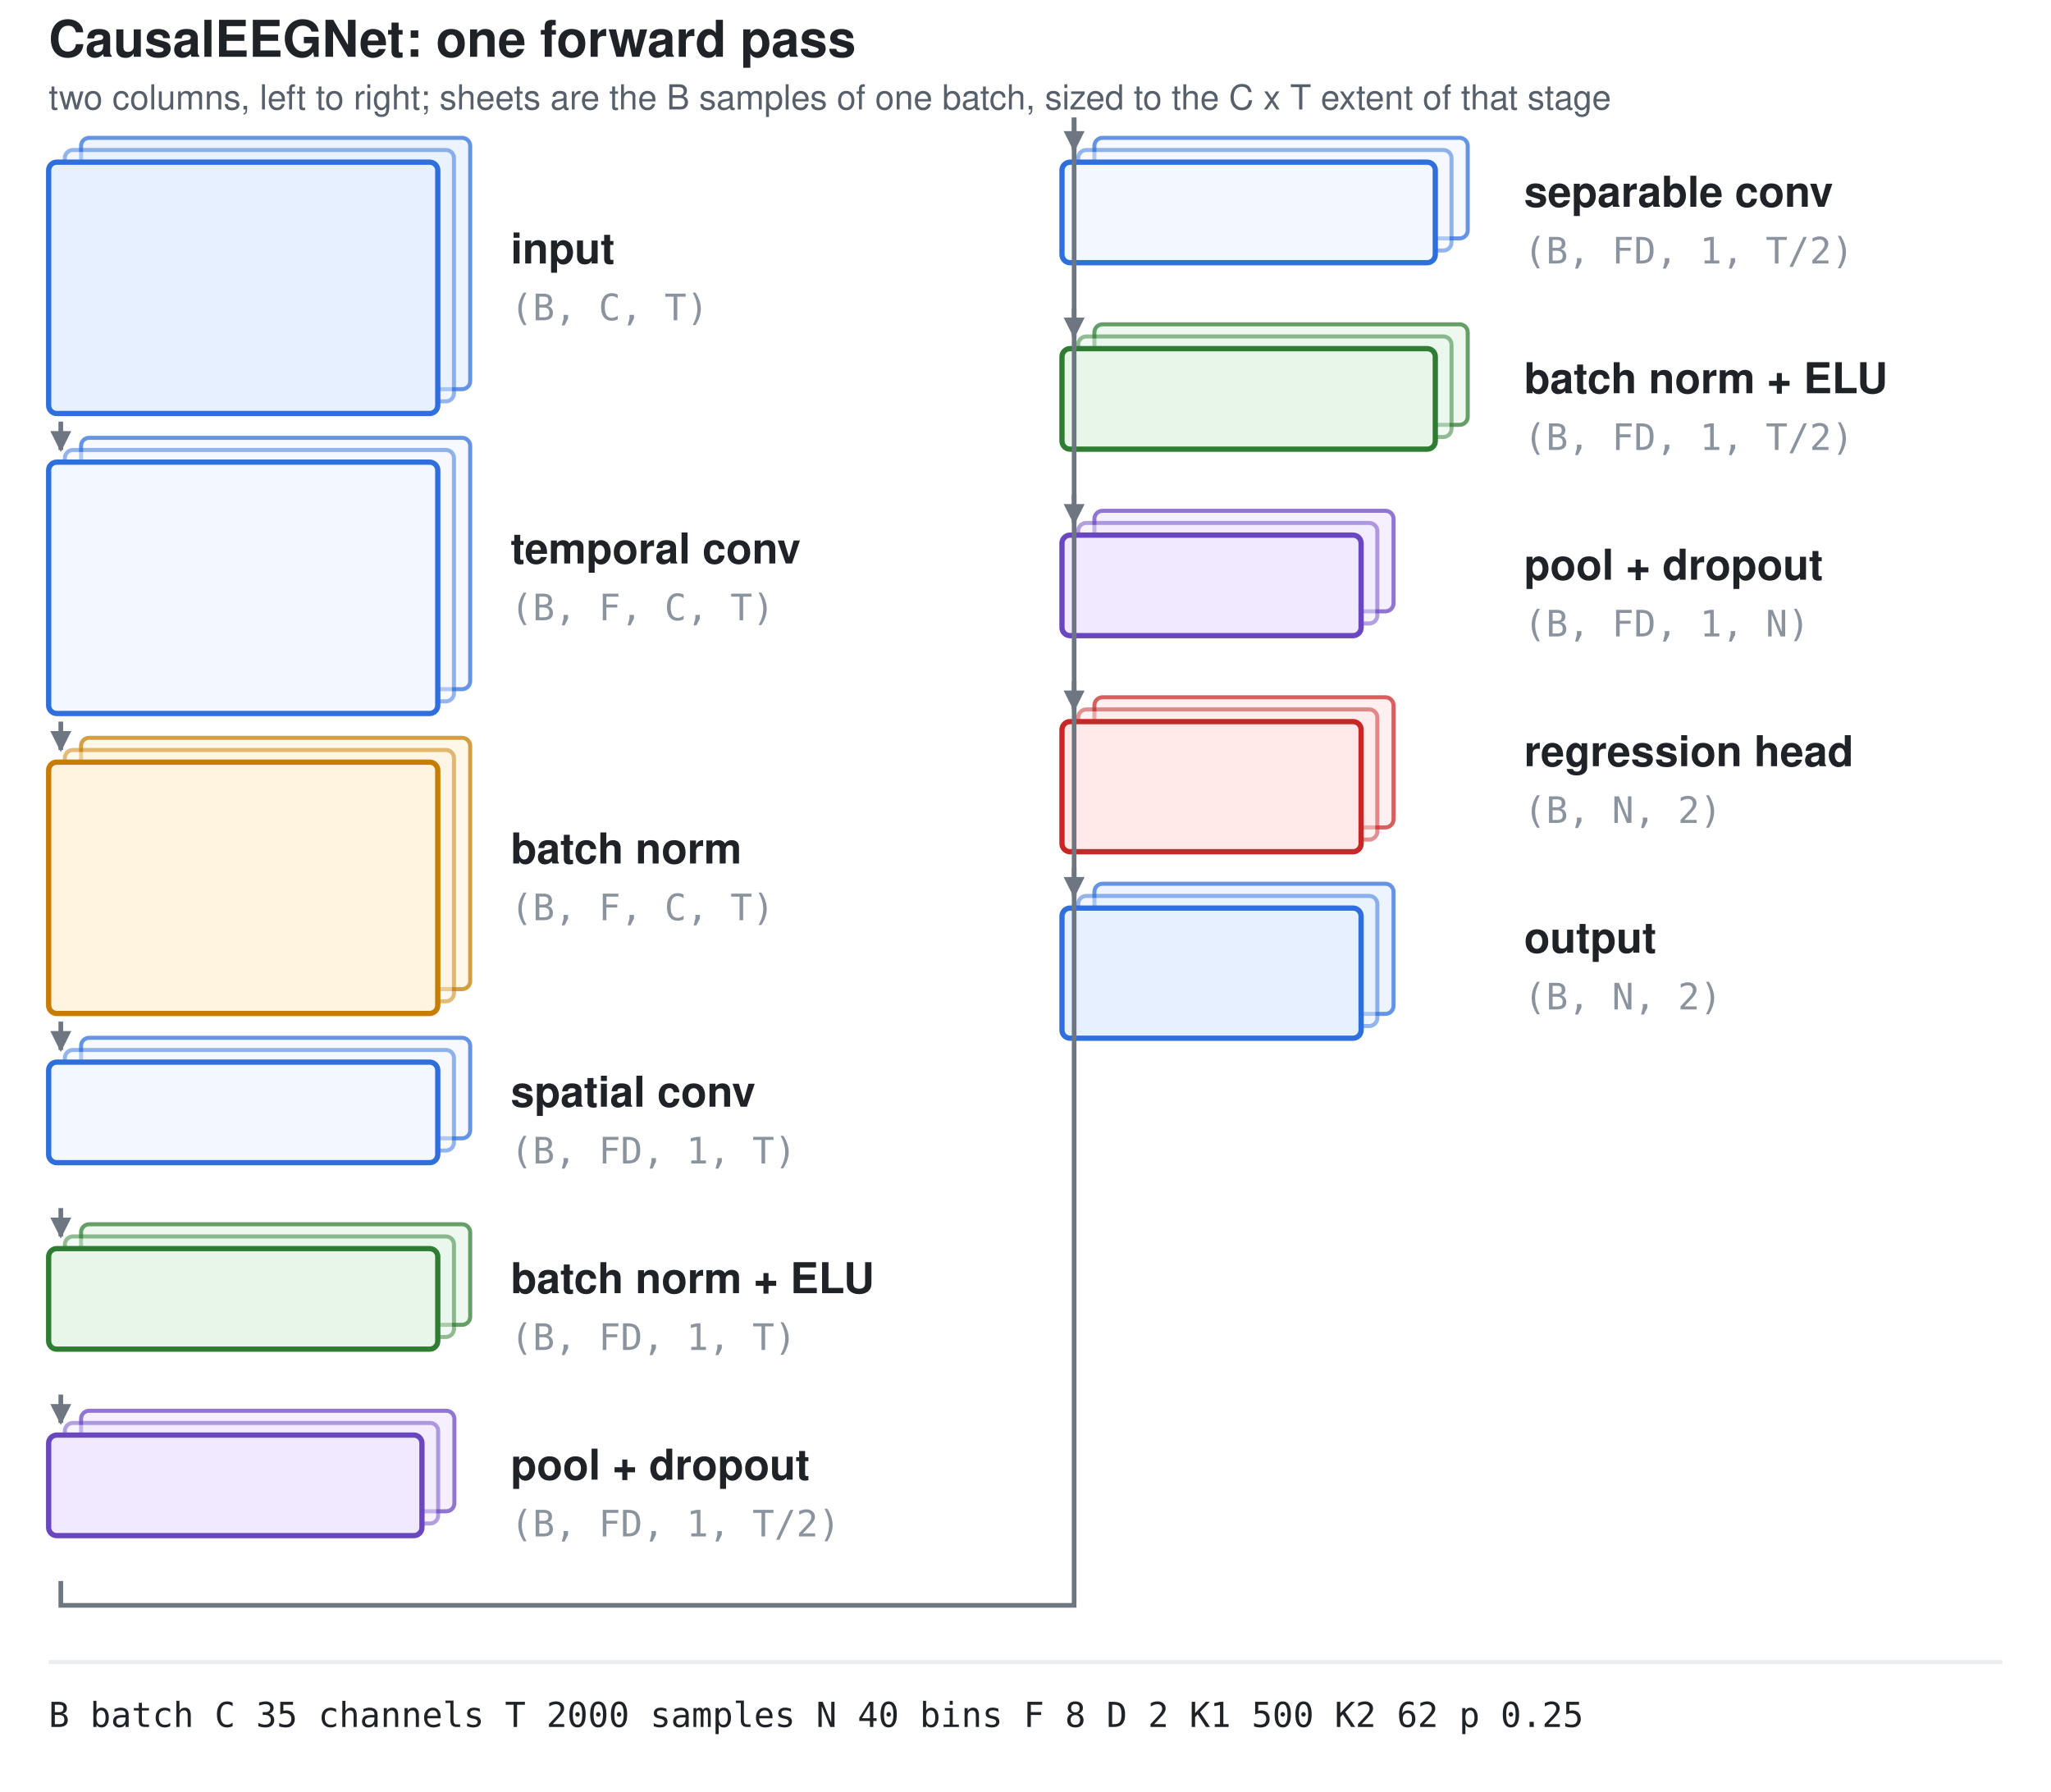
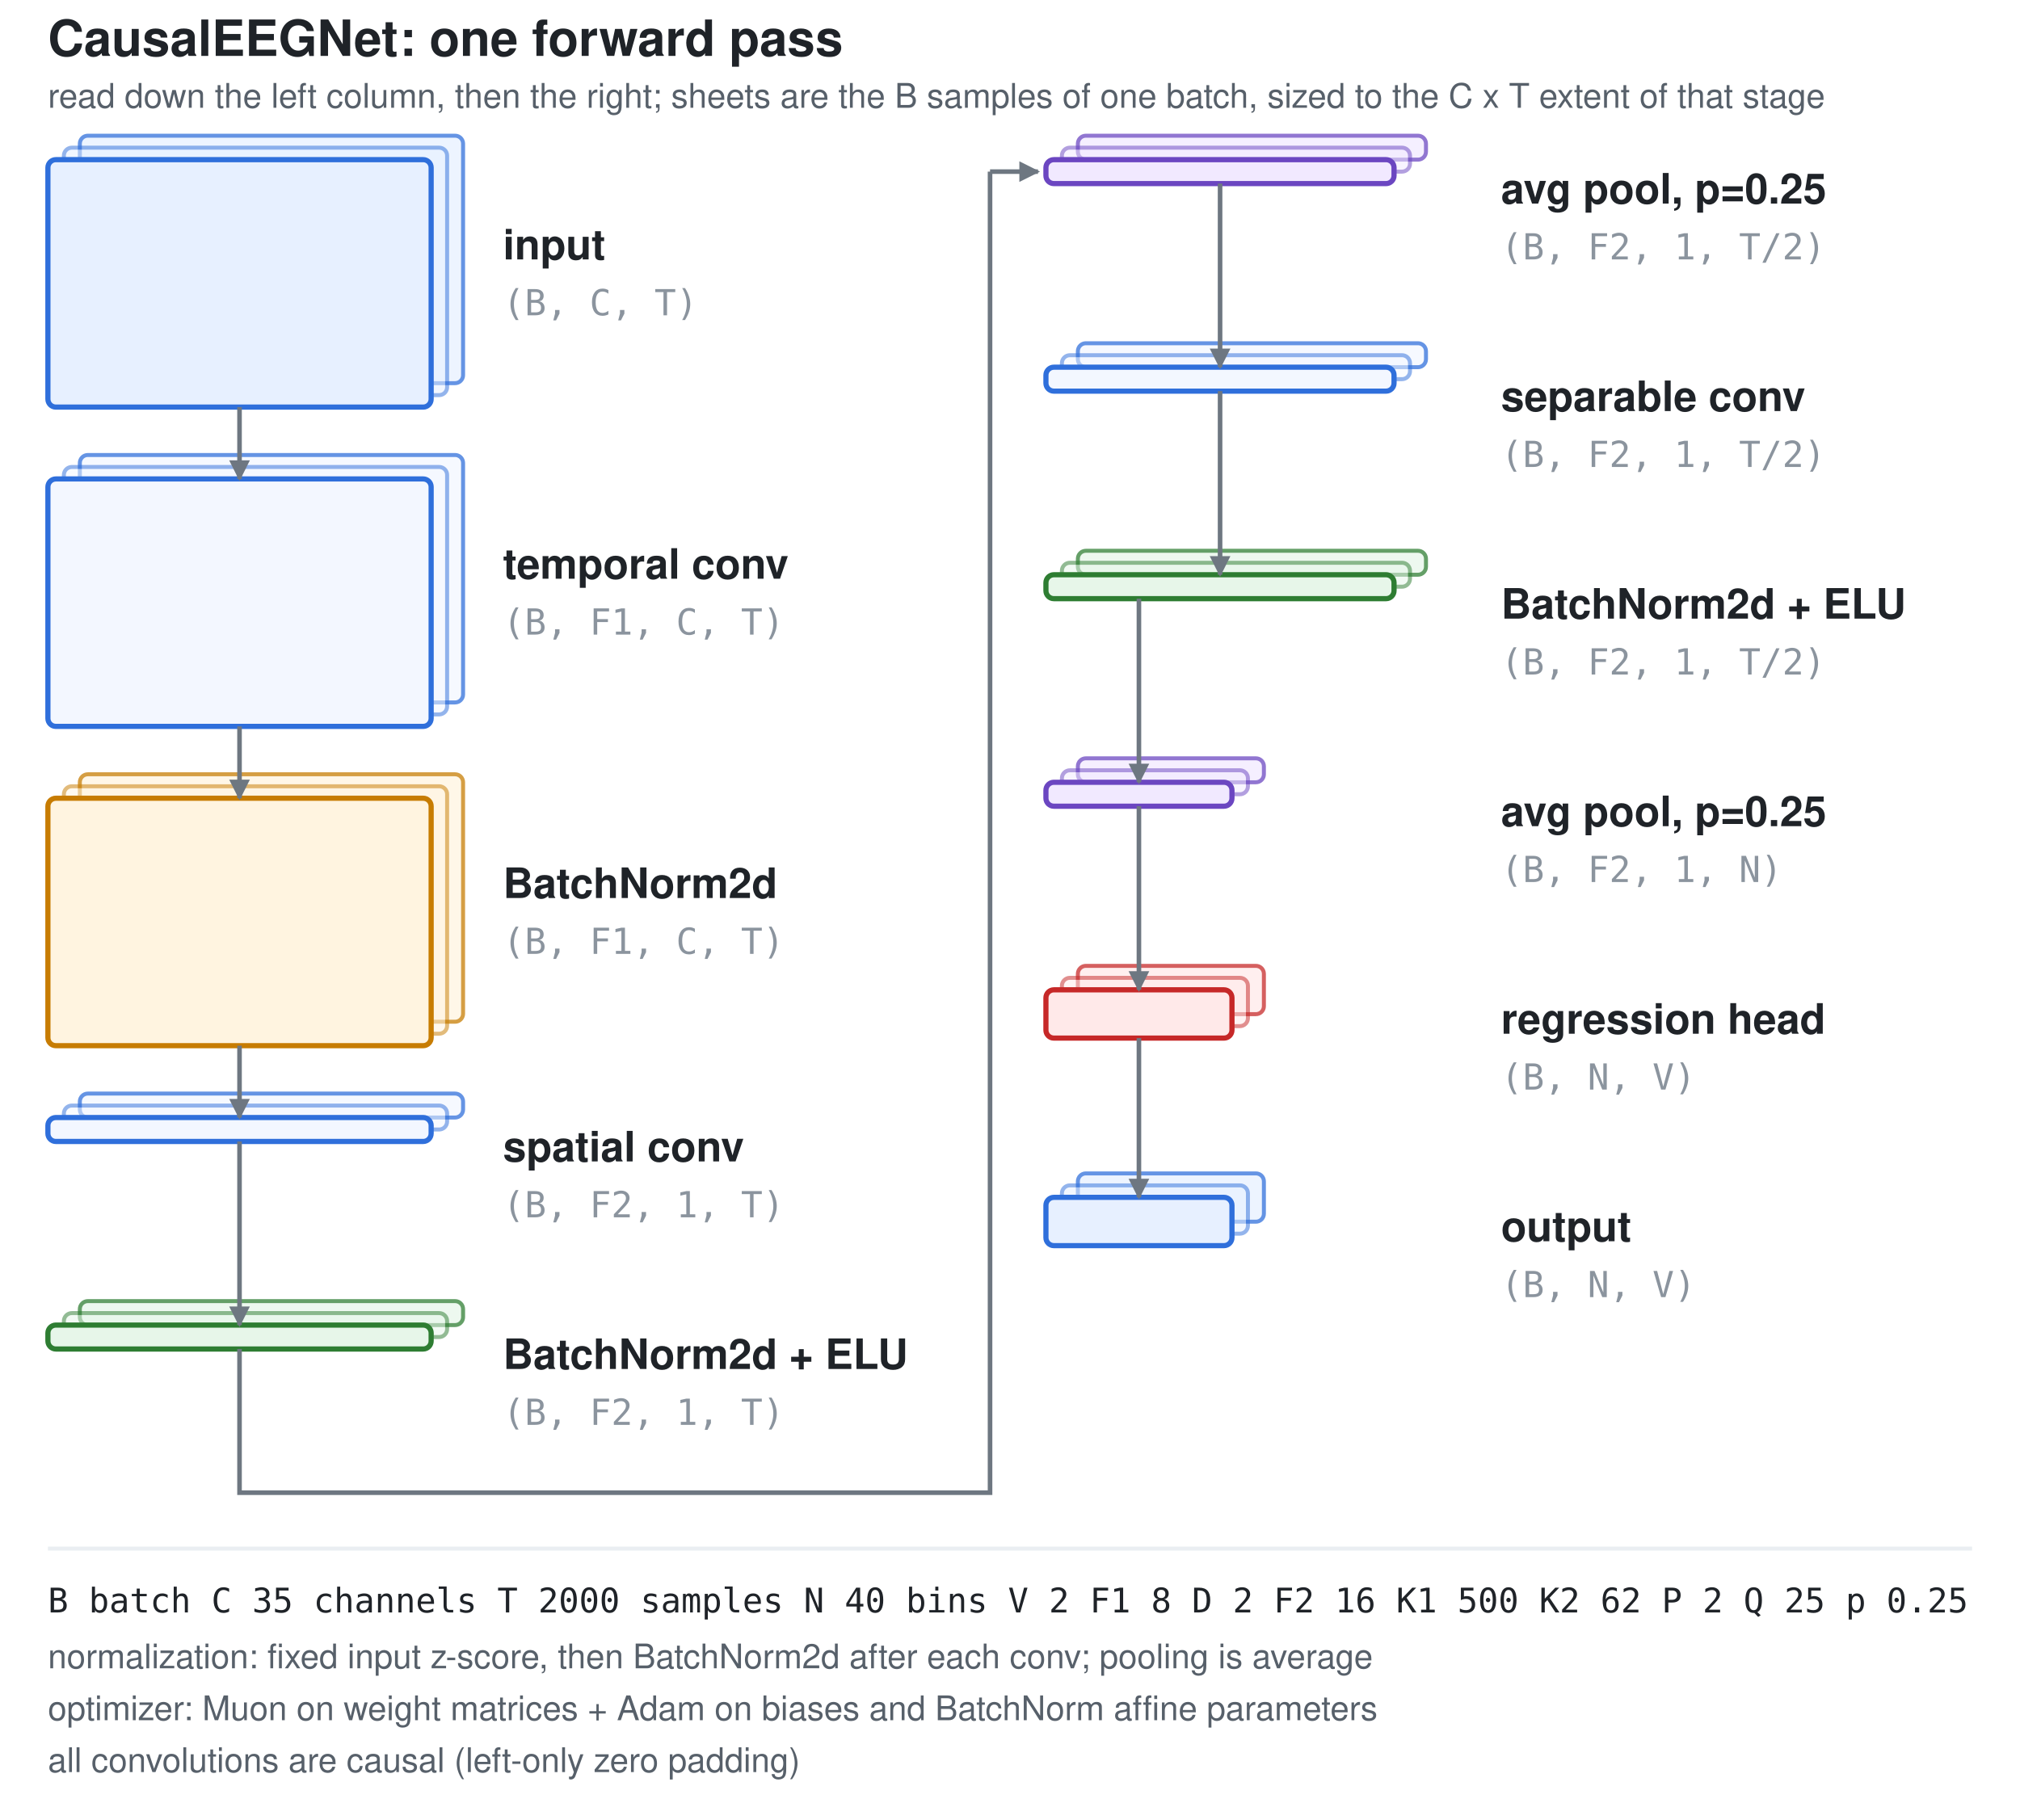
- <svg xmlns="http://www.w3.org/2000/svg" viewBox="0 0 506 442" width="506" height="442" font-family="-apple-system, Segoe UI, Helvetica, Arial, sans-serif">
+ <svg xmlns="http://www.w3.org/2000/svg" viewBox="0 0 506 456" width="506" height="456" font-family="-apple-system, Segoe UI, Helvetica, Arial, sans-serif">
  <style>
  svg .name { font-size: 10.5px; font-weight: 600; fill: #1f2328; }
  svg .shape { font-size: 9px; fill: #8b949e;
            font-family: ui-monospace, SFMono-Regular, Menlo, monospace; }
  svg .head { font-size: 12.5px; font-weight: 700; fill: #1f2328; }
  svg .note { font-size: 8.5px; fill: #57606a; }
  svg .arrow { stroke: #6e7781; stroke-width: 1.15; }
  svg .var  { font-size: 8.5px; fill: #1f2328;
            font-family: ui-monospace, SFMono-Regular, Menlo, monospace; }
</style>
  <defs>
    <marker id="head" viewBox="0 0 10 10" refX="9" refY="5" markerWidth="4.5" markerHeight="4.5" orient="auto-start-reverse">
      <path d="M 0 0 L 10 5 L 0 10 z" fill="#6e7781" />
    </marker>
  </defs>
  <text x="12" y="14" class="head">CausalEEGNet: one forward pass</text>
-   <text x="12" y="27" class="note">two columns, left to right; sheets are the B samples of one batch, sized to the C x T extent of that stage</text>
+   <text x="12" y="27" class="note">read down the left column, then the right; sheets are the B samples of one batch, sized to the C x T extent of that stage</text>
  <rect x="20.0" y="34.0" width="96.0" height="62.0" rx="2" fill="#e7f0ff" stroke="#2f6fdb" stroke-width="1" opacity="0.74" />
  <rect x="16.0" y="37.0" width="96.0" height="62.0" rx="2" fill="#e7f0ff" stroke="#2f6fdb" stroke-width="1" opacity="0.52" />
  <rect x="12" y="40" width="96.0" height="62.0" rx="2" fill="#e7f0ff" stroke="#2f6fdb" stroke-width="1.3" />
  <text x="126.0" y="65.0" class="name">input</text>
  <text x="126.0" y="79.0" class="shape">(B, C, T)</text>
-   <rect x="20.0" y="108.0" width="96.0" height="62.0" rx="2" fill="#f3f7ff" stroke="#2f6fdb" stroke-width="1" opacity="0.74" />
-   <rect x="16.0" y="111.0" width="96.0" height="62.0" rx="2" fill="#f3f7ff" stroke="#2f6fdb" stroke-width="1" opacity="0.52" />
-   <rect x="12" y="114.0" width="96.0" height="62.0" rx="2" fill="#f3f7ff" stroke="#2f6fdb" stroke-width="1.3" />
-   <text x="126.0" y="139.0" class="name">temporal conv</text>
-   <text x="126.0" y="153.0" class="shape">(B, F, C, T)</text>
-   <line x1="15" y1="104.0" x2="15" y2="111.0" class="arrow" marker-end="url(#head)" />
-   <rect x="20.0" y="182.0" width="96.0" height="62.0" rx="2" fill="#fff4e0" stroke="#c77c02" stroke-width="1" opacity="0.74" />
-   <rect x="16.0" y="185.0" width="96.0" height="62.0" rx="2" fill="#fff4e0" stroke="#c77c02" stroke-width="1" opacity="0.52" />
-   <rect x="12" y="188.0" width="96.0" height="62.0" rx="2" fill="#fff4e0" stroke="#c77c02" stroke-width="1.3" />
-   <text x="126.0" y="213.0" class="name">batch norm</text>
-   <text x="126.0" y="227.0" class="shape">(B, F, C, T)</text>
-   <line x1="15" y1="178.0" x2="15" y2="185.0" class="arrow" marker-end="url(#head)" />
-   <rect x="20.0" y="256.0" width="96.0" height="24.8" rx="2" fill="#f3f7ff" stroke="#2f6fdb" stroke-width="1" opacity="0.74" />
-   <rect x="16.0" y="259.0" width="96.0" height="24.8" rx="2" fill="#f3f7ff" stroke="#2f6fdb" stroke-width="1" opacity="0.52" />
-   <rect x="12" y="262.0" width="96.0" height="24.8" rx="2" fill="#f3f7ff" stroke="#2f6fdb" stroke-width="1.3" />
-   <text x="126.0" y="273.0" class="name">spatial conv</text>
-   <text x="126.0" y="287.0" class="shape">(B, FD, 1, T)</text>
-   <line x1="15" y1="252.0" x2="15" y2="259.0" class="arrow" marker-end="url(#head)" />
-   <rect x="20.0" y="302.0" width="96.0" height="24.8" rx="2" fill="#e7f6e9" stroke="#2e7d32" stroke-width="1" opacity="0.74" />
-   <rect x="16.0" y="305.0" width="96.0" height="24.8" rx="2" fill="#e7f6e9" stroke="#2e7d32" stroke-width="1" opacity="0.52" />
-   <rect x="12" y="308.0" width="96.0" height="24.8" rx="2" fill="#e7f6e9" stroke="#2e7d32" stroke-width="1.3" />
-   <text x="126.0" y="319.0" class="name">batch norm + ELU</text>
-   <text x="126.0" y="333.0" class="shape">(B, FD, 1, T)</text>
-   <line x1="15" y1="298.0" x2="15" y2="305.0" class="arrow" marker-end="url(#head)" />
-   <rect x="20.0" y="348.0" width="92.1" height="24.8" rx="2" fill="#f1e9ff" stroke="#6b46c1" stroke-width="1" opacity="0.74" />
-   <rect x="16.0" y="351.0" width="92.1" height="24.8" rx="2" fill="#f1e9ff" stroke="#6b46c1" stroke-width="1" opacity="0.52" />
-   <rect x="12" y="354.0" width="92.1" height="24.8" rx="2" fill="#f1e9ff" stroke="#6b46c1" stroke-width="1.3" />
-   <text x="126.0" y="365.0" class="name">pool + dropout</text>
-   <text x="126.0" y="379.0" class="shape">(B, FD, 1, T/2)</text>
-   <line x1="15" y1="344.0" x2="15" y2="351.0" class="arrow" marker-end="url(#head)" />
-   <rect x="270.0" y="34.0" width="92.1" height="24.8" rx="2" fill="#f3f7ff" stroke="#2f6fdb" stroke-width="1" opacity="0.74" />
-   <rect x="266.0" y="37.0" width="92.1" height="24.8" rx="2" fill="#f3f7ff" stroke="#2f6fdb" stroke-width="1" opacity="0.52" />
-   <rect x="262" y="40" width="92.1" height="24.8" rx="2" fill="#f3f7ff" stroke="#2f6fdb" stroke-width="1.3" />
-   <text x="376.0" y="51.0" class="name">separable conv</text>
-   <text x="376.0" y="65.0" class="shape">(B, FD, 1, T/2)</text>
-   <rect x="270.0" y="80.0" width="92.1" height="24.8" rx="2" fill="#e7f6e9" stroke="#2e7d32" stroke-width="1" opacity="0.74" />
-   <rect x="266.0" y="83.0" width="92.1" height="24.8" rx="2" fill="#e7f6e9" stroke="#2e7d32" stroke-width="1" opacity="0.52" />
-   <rect x="262" y="86.0" width="92.1" height="24.8" rx="2" fill="#e7f6e9" stroke="#2e7d32" stroke-width="1.3" />
-   <text x="376.0" y="97.0" class="name">batch norm + ELU</text>
-   <text x="376.0" y="111.0" class="shape">(B, FD, 1, T/2)</text>
-   <line x1="265" y1="76.0" x2="265" y2="83.0" class="arrow" marker-end="url(#head)" />
-   <rect x="270.0" y="126.0" width="73.8" height="24.8" rx="2" fill="#f1e9ff" stroke="#6b46c1" stroke-width="1" opacity="0.74" />
-   <rect x="266.0" y="129.0" width="73.8" height="24.8" rx="2" fill="#f1e9ff" stroke="#6b46c1" stroke-width="1" opacity="0.52" />
-   <rect x="262" y="132.0" width="73.8" height="24.8" rx="2" fill="#f1e9ff" stroke="#6b46c1" stroke-width="1.3" />
-   <text x="376.0" y="143.0" class="name">pool + dropout</text>
-   <text x="376.0" y="157.0" class="shape">(B, FD, 1, N)</text>
-   <line x1="265" y1="122.0" x2="265" y2="129.0" class="arrow" marker-end="url(#head)" />
-   <rect x="270.0" y="172.0" width="73.8" height="32.1" rx="2" fill="#ffe9e9" stroke="#c62828" stroke-width="1" opacity="0.74" />
-   <rect x="266.0" y="175.0" width="73.8" height="32.1" rx="2" fill="#ffe9e9" stroke="#c62828" stroke-width="1" opacity="0.52" />
-   <rect x="262" y="178.0" width="73.8" height="32.1" rx="2" fill="#ffe9e9" stroke="#c62828" stroke-width="1.3" />
-   <text x="376.0" y="189.0" class="name">regression head</text>
-   <text x="376.0" y="203.0" class="shape">(B, N, 2)</text>
-   <line x1="265" y1="168.0" x2="265" y2="175.0" class="arrow" marker-end="url(#head)" />
-   <rect x="270.0" y="218.0" width="73.8" height="32.1" rx="2" fill="#e7f0ff" stroke="#2f6fdb" stroke-width="1" opacity="0.74" />
-   <rect x="266.0" y="221.0" width="73.8" height="32.1" rx="2" fill="#e7f0ff" stroke="#2f6fdb" stroke-width="1" opacity="0.52" />
-   <rect x="262" y="224.0" width="73.8" height="32.1" rx="2" fill="#e7f0ff" stroke="#2f6fdb" stroke-width="1.3" />
-   <text x="376.0" y="235.0" class="name">output</text>
-   <text x="376.0" y="249.0" class="shape">(B, N, 2)</text>
-   <line x1="265" y1="214.0" x2="265" y2="221.0" class="arrow" marker-end="url(#head)" />
-   <path d="M 15 390.0 V 396.0 H 265.0 V 29.0" class="arrow" fill="none" />
-   <line x1="265.0" y1="29.0" x2="265.0" y2="37.0" class="arrow" marker-end="url(#head)" />
-   <line x1="12" y1="410.0" x2="494" y2="410.0" stroke="#eaeef2" stroke-width="1" />
-   <text x="12" y="426.0" class="var">B batch     C 35 channels     T 2000 samples     N 40 bins     F 8     D 2     K1 500     K2 62     p 0.25</text>
+   <rect x="20.0" y="114.0" width="96.0" height="62.0" rx="2" fill="#f3f7ff" stroke="#2f6fdb" stroke-width="1" opacity="0.74" />
+   <rect x="16.0" y="117.0" width="96.0" height="62.0" rx="2" fill="#f3f7ff" stroke="#2f6fdb" stroke-width="1" opacity="0.52" />
+   <rect x="12" y="120.0" width="96.0" height="62.0" rx="2" fill="#f3f7ff" stroke="#2f6fdb" stroke-width="1.3" />
+   <text x="126.0" y="145.0" class="name">temporal conv</text>
+   <text x="126.0" y="159.0" class="shape">(B, F1, C, T)</text>
+   <rect x="20.0" y="194.0" width="96.0" height="62.0" rx="2" fill="#fff4e0" stroke="#c77c02" stroke-width="1" opacity="0.74" />
+   <rect x="16.0" y="197.0" width="96.0" height="62.0" rx="2" fill="#fff4e0" stroke="#c77c02" stroke-width="1" opacity="0.52" />
+   <rect x="12" y="200.0" width="96.0" height="62.0" rx="2" fill="#fff4e0" stroke="#c77c02" stroke-width="1.3" />
+   <text x="126.0" y="225.0" class="name">BatchNorm2d</text>
+   <text x="126.0" y="239.0" class="shape">(B, F1, C, T)</text>
+   <rect x="20.0" y="274.0" width="96.0" height="6.0" rx="2" fill="#f3f7ff" stroke="#2f6fdb" stroke-width="1" opacity="0.74" />
+   <rect x="16.0" y="277.0" width="96.0" height="6.0" rx="2" fill="#f3f7ff" stroke="#2f6fdb" stroke-width="1" opacity="0.52" />
+   <rect x="12" y="280.0" width="96.0" height="6.0" rx="2" fill="#f3f7ff" stroke="#2f6fdb" stroke-width="1.3" />
+   <text x="126.0" y="291.0" class="name">spatial conv</text>
+   <text x="126.0" y="305.0" class="shape">(B, F2, 1, T)</text>
+   <rect x="20.0" y="326.0" width="96.0" height="6.0" rx="2" fill="#e7f6e9" stroke="#2e7d32" stroke-width="1" opacity="0.74" />
+   <rect x="16.0" y="329.0" width="96.0" height="6.0" rx="2" fill="#e7f6e9" stroke="#2e7d32" stroke-width="1" opacity="0.52" />
+   <rect x="12" y="332.0" width="96.0" height="6.0" rx="2" fill="#e7f6e9" stroke="#2e7d32" stroke-width="1.3" />
+   <text x="126.0" y="343.0" class="name">BatchNorm2d + ELU</text>
+   <text x="126.0" y="357.0" class="shape">(B, F2, 1, T)</text>
+   <rect x="270.0" y="34.0" width="87.2" height="6.0" rx="2" fill="#f1e9ff" stroke="#6b46c1" stroke-width="1" opacity="0.74" />
+   <rect x="266.0" y="37.0" width="87.2" height="6.0" rx="2" fill="#f1e9ff" stroke="#6b46c1" stroke-width="1" opacity="0.52" />
+   <rect x="262" y="40" width="87.2" height="6.0" rx="2" fill="#f1e9ff" stroke="#6b46c1" stroke-width="1.3" />
+   <text x="376.0" y="51.0" class="name">avg pool, p=0.25</text>
+   <text x="376.0" y="65.0" class="shape">(B, F2, 1, T/2)</text>
+   <rect x="270.0" y="86.0" width="87.2" height="6.0" rx="2" fill="#f3f7ff" stroke="#2f6fdb" stroke-width="1" opacity="0.74" />
+   <rect x="266.0" y="89.0" width="87.2" height="6.0" rx="2" fill="#f3f7ff" stroke="#2f6fdb" stroke-width="1" opacity="0.52" />
+   <rect x="262" y="92.0" width="87.2" height="6.0" rx="2" fill="#f3f7ff" stroke="#2f6fdb" stroke-width="1.3" />
+   <text x="376.0" y="103.0" class="name">separable conv</text>
+   <text x="376.0" y="117.0" class="shape">(B, F2, 1, T/2)</text>
+   <rect x="270.0" y="138.0" width="87.2" height="6.0" rx="2" fill="#e7f6e9" stroke="#2e7d32" stroke-width="1" opacity="0.74" />
+   <rect x="266.0" y="141.0" width="87.2" height="6.0" rx="2" fill="#e7f6e9" stroke="#2e7d32" stroke-width="1" opacity="0.52" />
+   <rect x="262" y="144.0" width="87.2" height="6.0" rx="2" fill="#e7f6e9" stroke="#2e7d32" stroke-width="1.3" />
+   <text x="376.0" y="155.0" class="name">BatchNorm2d + ELU</text>
+   <text x="376.0" y="169.0" class="shape">(B, F2, 1, T/2)</text>
+   <rect x="270.0" y="190.0" width="46.6" height="6.0" rx="2" fill="#f1e9ff" stroke="#6b46c1" stroke-width="1" opacity="0.74" />
+   <rect x="266.0" y="193.0" width="46.6" height="6.0" rx="2" fill="#f1e9ff" stroke="#6b46c1" stroke-width="1" opacity="0.52" />
+   <rect x="262" y="196.0" width="46.6" height="6.0" rx="2" fill="#f1e9ff" stroke="#6b46c1" stroke-width="1.3" />
+   <text x="376.0" y="207.0" class="name">avg pool, p=0.25</text>
+   <text x="376.0" y="221.0" class="shape">(B, F2, 1, N)</text>
+   <rect x="270.0" y="242.0" width="46.6" height="12.1" rx="2" fill="#ffe9e9" stroke="#c62828" stroke-width="1" opacity="0.74" />
+   <rect x="266.0" y="245.0" width="46.6" height="12.1" rx="2" fill="#ffe9e9" stroke="#c62828" stroke-width="1" opacity="0.52" />
+   <rect x="262" y="248.0" width="46.6" height="12.1" rx="2" fill="#ffe9e9" stroke="#c62828" stroke-width="1.3" />
+   <text x="376.0" y="259.0" class="name">regression head</text>
+   <text x="376.0" y="273.0" class="shape">(B, N, V)</text>
+   <rect x="270.0" y="294.0" width="46.6" height="12.1" rx="2" fill="#e7f0ff" stroke="#2f6fdb" stroke-width="1" opacity="0.74" />
+   <rect x="266.0" y="297.0" width="46.6" height="12.1" rx="2" fill="#e7f0ff" stroke="#2f6fdb" stroke-width="1" opacity="0.52" />
+   <rect x="262" y="300.0" width="46.6" height="12.1" rx="2" fill="#e7f0ff" stroke="#2f6fdb" stroke-width="1.3" />
+   <text x="376.0" y="311.0" class="name">output</text>
+   <text x="376.0" y="325.0" class="shape">(B, N, V)</text>
+   <line x1="60.0" y1="102.0" x2="60.0" y2="120.0" class="arrow" marker-end="url(#head)" />
+   <line x1="60.0" y1="182.0" x2="60.0" y2="200.0" class="arrow" marker-end="url(#head)" />
+   <line x1="60.0" y1="262.0" x2="60.0" y2="280.0" class="arrow" marker-end="url(#head)" />
+   <line x1="60.0" y1="286.0" x2="60.0" y2="332.0" class="arrow" marker-end="url(#head)" />
+   <line x1="305.623" y1="46.0" x2="305.623" y2="92.0" class="arrow" marker-end="url(#head)" />
+   <line x1="305.623" y1="98.0" x2="305.623" y2="144.0" class="arrow" marker-end="url(#head)" />
+   <line x1="285.295" y1="150.0" x2="285.295" y2="196.0" class="arrow" marker-end="url(#head)" />
+   <line x1="285.295" y1="202.0" x2="285.295" y2="248.0" class="arrow" marker-end="url(#head)" />
+   <line x1="285.295" y1="260.1" x2="285.295" y2="300.0" class="arrow" marker-end="url(#head)" />
+   <path d="M 60.0 338.0 V 374.0 H 248.0 V 43.0" class="arrow" fill="none" />
+   <line x1="248.0" y1="43.0" x2="260.0" y2="43.0" class="arrow" marker-end="url(#head)" />
+   <line x1="12" y1="388.0" x2="494" y2="388.0" stroke="#eaeef2" stroke-width="1" />
+   <text x="12" y="404.0" class="var">B batch     C 35 channels     T 2000 samples     N 40 bins     V 2     F1 8     D 2     F2 16     K1 500     K2 62     P 2     Q 25     p 0.25</text>
+   <text x="12" y="418.0" class="note">normalization: fixed input z-score, then BatchNorm2d after each conv; pooling is average</text>
+   <text x="12" y="431.0" class="note">optimizer: Muon on weight matrices + Adam on biases and BatchNorm affine parameters</text>
+   <text x="12" y="444.0" class="note">all convolutions are causal (left-only zero padding)</text>
</svg>
